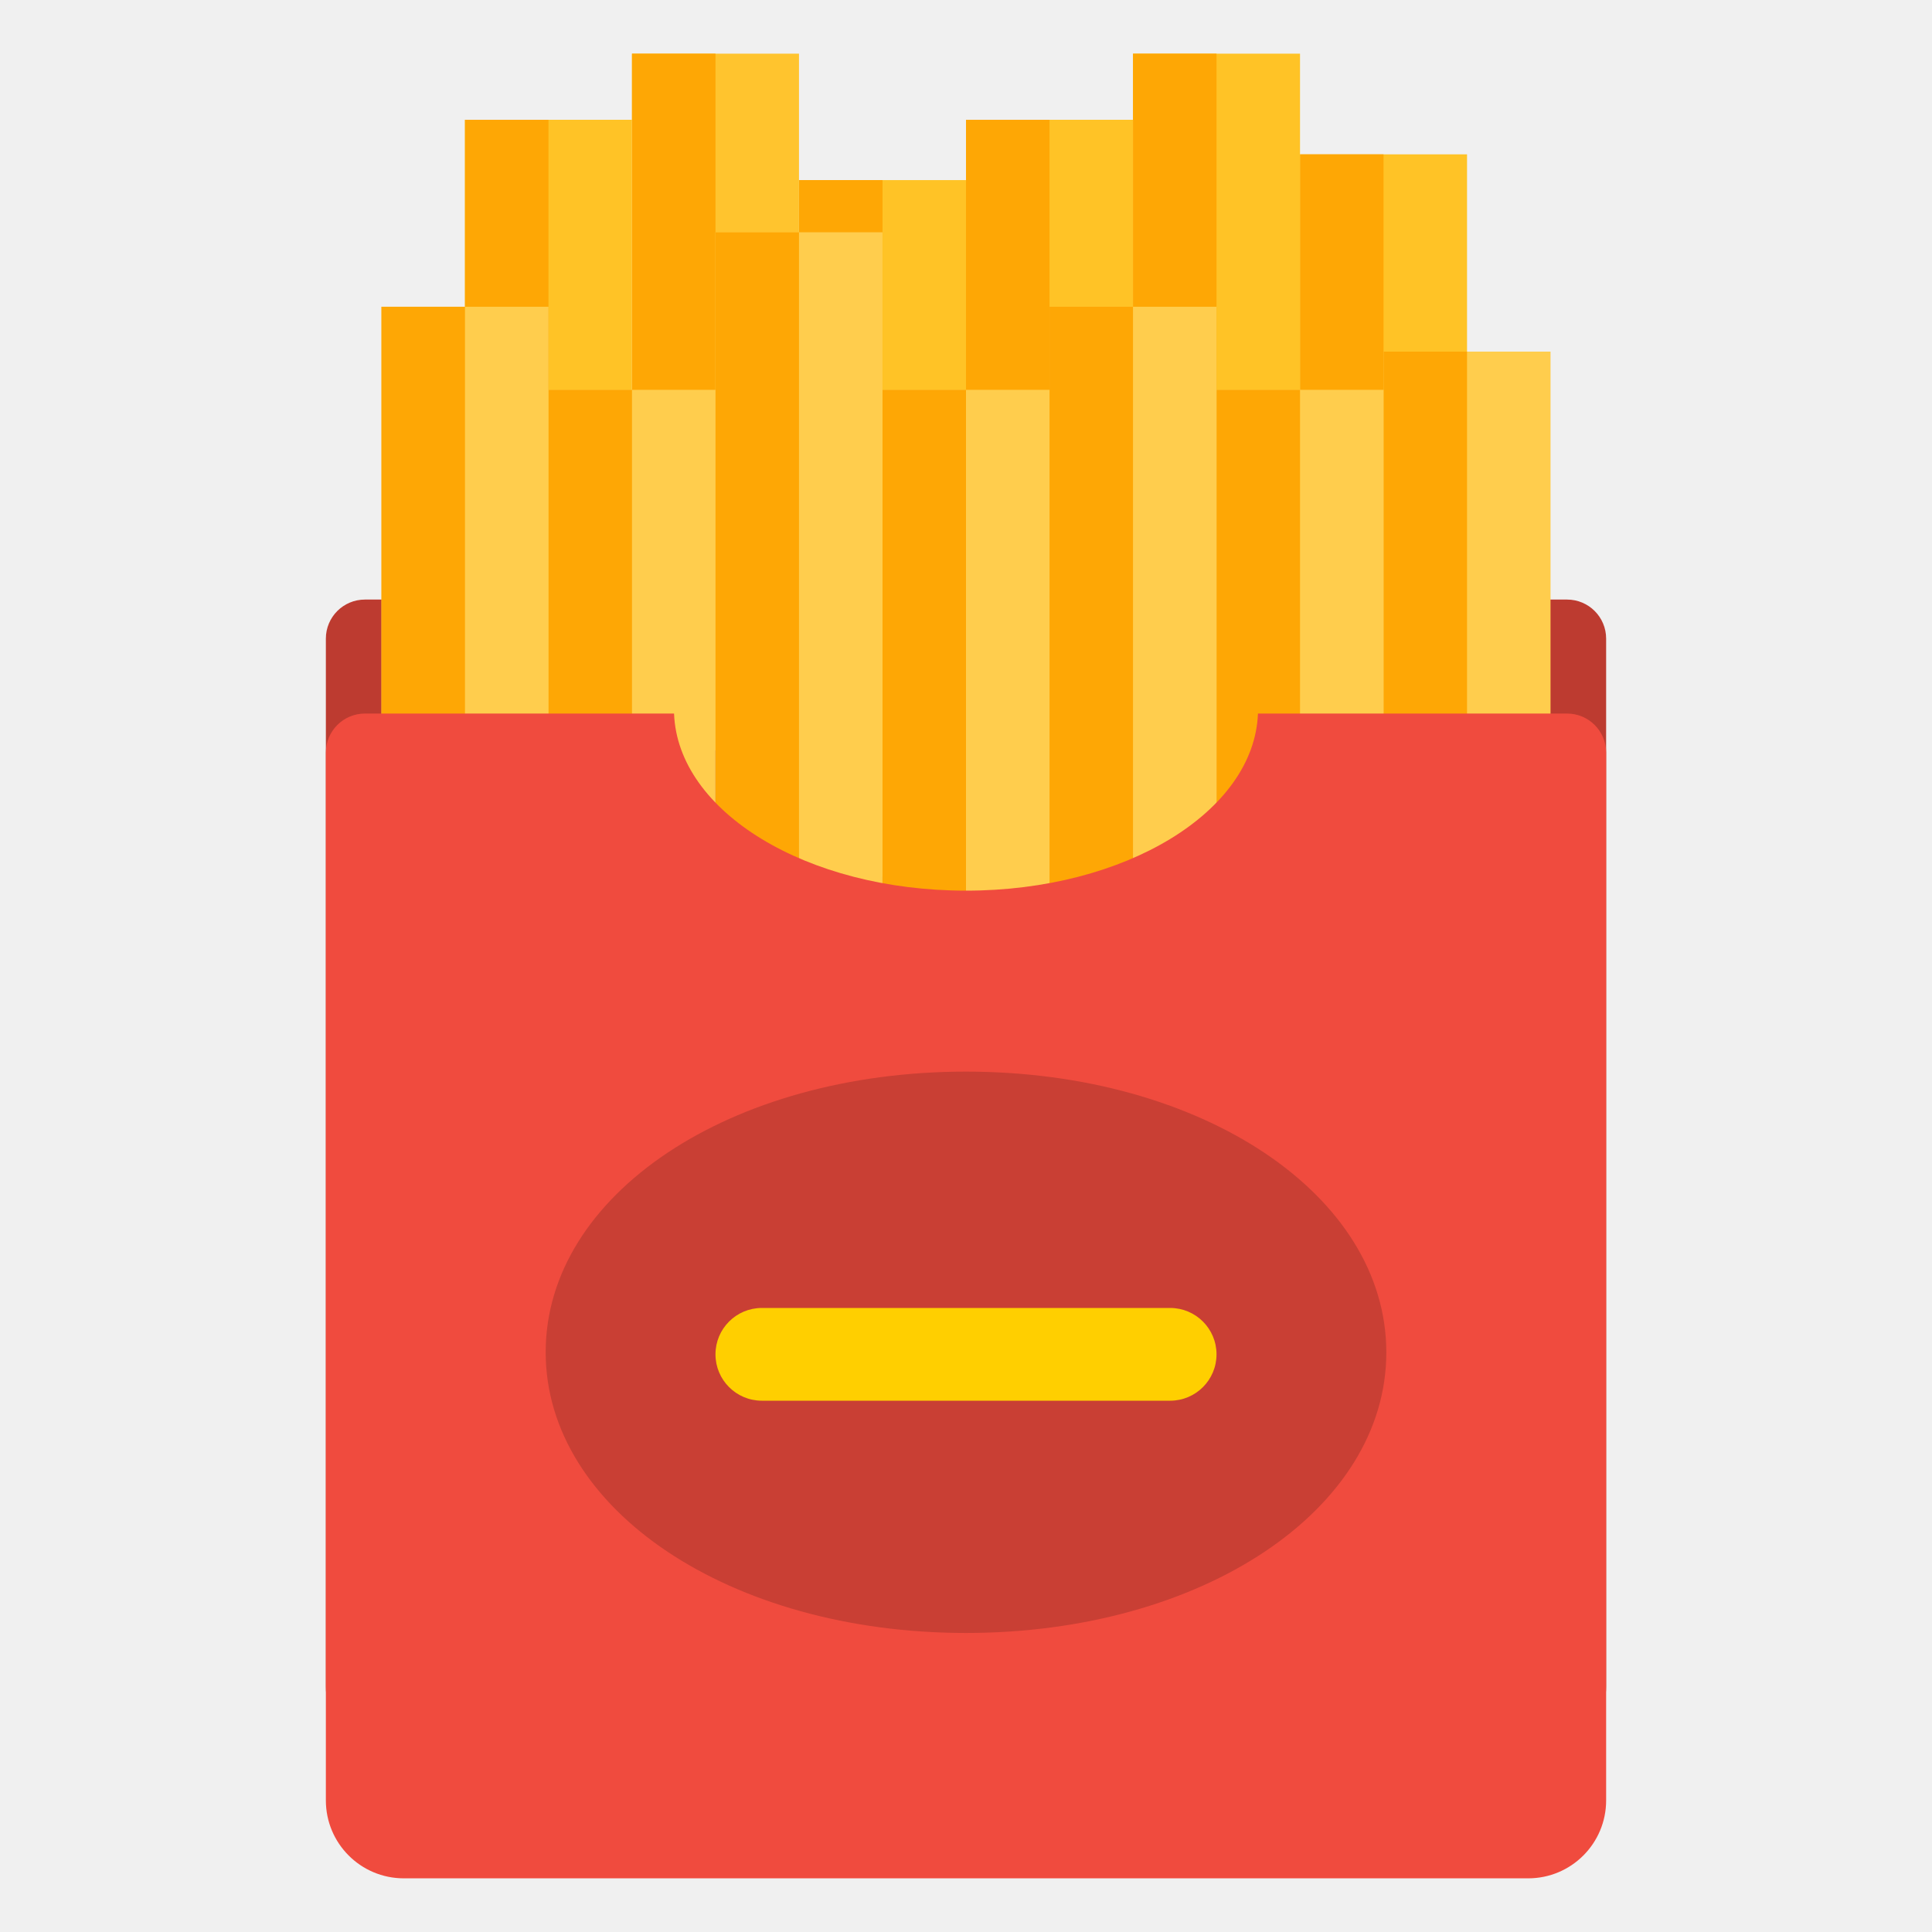
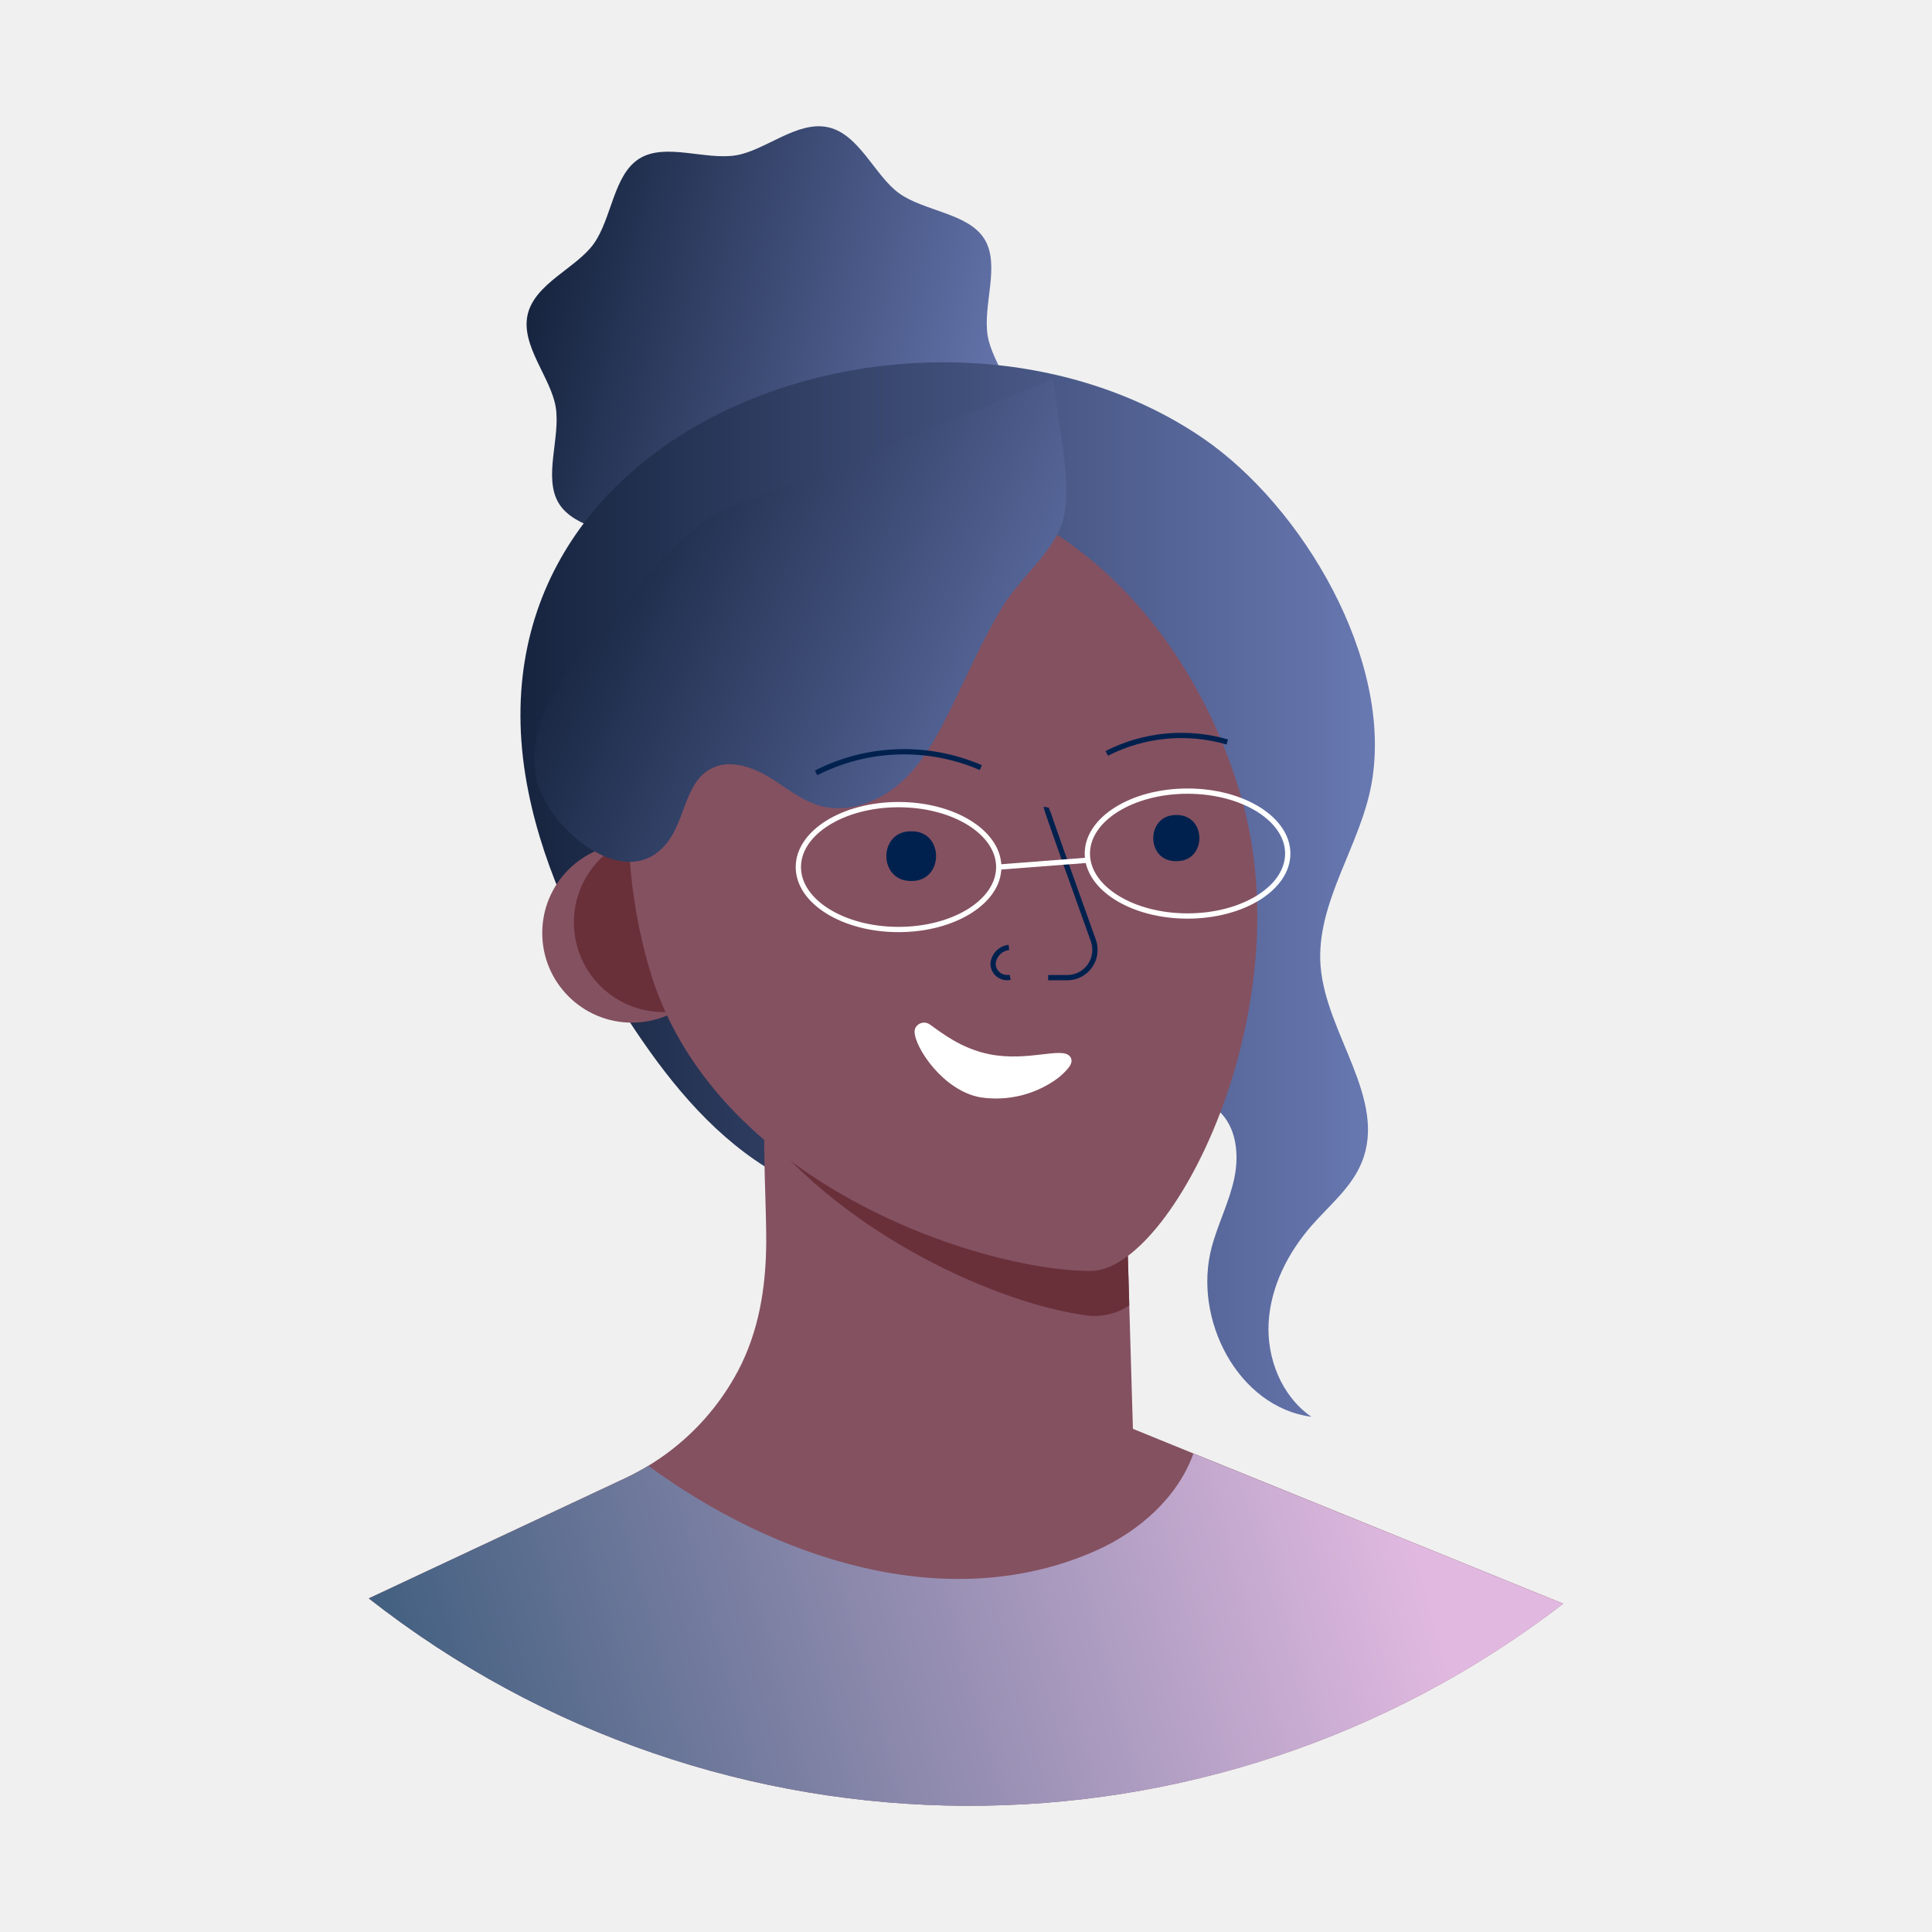
- <svg xmlns="http://www.w3.org/2000/svg" viewBox="0 0 90 90">
+ <svg xmlns="http://www.w3.org/2000/svg" xmlns:xlink="http://www.w3.org/1999/xlink" id="Layer_1" data-name="Layer 1" viewBox="0 0 366.34 366.34">
  <defs>
-     <style>.cls-1{fill:#bd3b30;}.cls-2{fill:#ffc326;}.cls-3{fill:#fea705;}.cls-4{fill:#ffcd4d;}.cls-5{fill:#ffc42e;}.cls-6{fill:#e6e7e8;}.cls-7{fill:#f04b3e;}.cls-8{fill:#c93f34;}.cls-9{fill:#ffcf00;}</style>
+     <style>.cls-1{fill:url(#linear-gradient);}.cls-2{fill:url(#linear-gradient-2);}.cls-3{fill:#845161;}.cls-4{fill:#69303a;}.cls-5{fill:url(#linear-gradient-3);}.cls-6,.cls-8{fill:none;stroke-miterlimit:10;}.cls-6{stroke:#fff;}.cls-7{fill:url(#linear-gradient-4);}.cls-8{stroke:#00214e;}.cls-9{fill:#00214e;}.cls-10{fill:#fff;}</style>
+     <linearGradient id="linear-gradient" x1="-1177.82" y1="131.56" x2="-1082.82" y2="131.56" gradientTransform="translate(1276.99 198.93) rotate(13.12)" gradientUnits="userSpaceOnUse">
+       <stop offset="0" stop-color="#16243f" />
+       <stop offset="1" stop-color="#6878b1" />
+     </linearGradient>
+     <linearGradient id="linear-gradient-2" x1="98.71" y1="168.67" x2="260.69" y2="168.67" gradientTransform="matrix(1, 0, 0, 1, 0, 0)" xlink:href="#linear-gradient" />
+     <linearGradient id="linear-gradient-3" x1="58.45" y1="339.99" x2="265.95" y2="282.46" gradientUnits="userSpaceOnUse">
+       <stop offset="0" stop-color="#315676" />
+       <stop offset="1" stop-color="#e1b9e0" />
+     </linearGradient>
+     <linearGradient id="linear-gradient-4" x1="111.94" y1="98.26" x2="210.94" y2="139.54" gradientTransform="matrix(1, 0, 0, 1, 0, 0)" xlink:href="#linear-gradient" />
  </defs>
-   <g id="french-fries">
-     <g id="french-fries-2" data-name="french-fries">
-       <path class="cls-1" d="M58.6,27.93c-.17,4.57-6.18,8.25-13.6,8.25S31.57,32.5,31.4,27.93H17a1.82,1.82,0,0,0-1.82,1.82V78.56a3.63,3.63,0,0,0,3.63,3.63H71.19a3.63,3.63,0,0,0,3.63-3.63V29.75A1.82,1.82,0,0,0,73,27.93Z" />
-       <rect class="cls-2" x="60.56" y="7.19" width="7.78" height="32.45" />
-       <rect class="cls-3" x="60.56" y="7.19" width="3.89" height="32.45" />
-       <rect class="cls-2" x="52.78" y="2.5" width="7.78" height="32.45" />
-       <rect class="cls-3" x="52.78" y="2.5" width="3.89" height="32.45" />
-       <rect class="cls-2" x="45" y="5.58" width="7.78" height="32.45" />
-       <rect class="cls-3" x="45" y="5.58" width="3.89" height="32.45" />
-       <rect class="cls-2" x="37.22" y="8.39" width="7.78" height="32.45" />
-       <rect class="cls-3" x="37.22" y="8.39" width="3.89" height="32.45" />
-       <rect class="cls-4" x="64.45" y="16.38" width="7.78" height="32.45" />
-       <rect class="cls-3" x="64.45" y="16.38" width="3.89" height="32.45" />
-       <rect class="cls-4" x="56.67" y="18.16" width="7.78" height="32.45" />
-       <rect class="cls-3" x="56.67" y="18.16" width="3.89" height="32.45" />
-       <rect class="cls-4" x="48.89" y="14.29" width="7.78" height="32.45" />
-       <rect class="cls-3" x="48.89" y="14.29" width="3.89" height="32.45" />
-       <rect class="cls-4" x="41.11" y="18.16" width="7.78" height="32.45" />
-       <rect class="cls-3" x="41.11" y="18.16" width="3.89" height="32.45" />
-       <rect class="cls-5" x="29.44" y="2.5" width="7.78" height="32.45" />
-       <rect class="cls-3" x="29.44" y="2.5" width="3.89" height="32.45" />
-       <rect class="cls-2" x="21.66" y="5.58" width="7.78" height="32.45" />
-       <rect class="cls-3" x="21.66" y="5.58" width="3.89" height="32.45" />
-       <rect class="cls-4" x="33.33" y="10.82" width="7.78" height="32.45" />
-       <rect class="cls-3" x="33.33" y="10.82" width="3.89" height="32.45" />
-       <rect class="cls-4" x="25.55" y="18.16" width="7.78" height="32.45" />
-       <rect class="cls-3" x="25.55" y="18.16" width="3.89" height="32.45" />
-       <rect class="cls-4" x="17.77" y="14.29" width="7.78" height="32.45" />
-       <rect class="cls-3" x="17.77" y="14.29" width="3.89" height="32.45" />
-       <polygon class="cls-6" points="74.24 50.14 15.64 50.14 15.49 46.38 74.4 46.38 74.24 50.14" />
-       <path class="cls-7" d="M58.6,33.24c-.17,4.57-6.18,8.25-13.6,8.25s-13.43-3.67-13.6-8.25H17a1.82,1.82,0,0,0-1.82,1.82V83.87a3.63,3.63,0,0,0,3.63,3.63H71.19a3.63,3.63,0,0,0,3.63-3.63V35.06A1.82,1.82,0,0,0,73,33.24Z" />
-       <path class="cls-8" d="M45,49.92c-11,0-19.58,5.74-19.58,13.07S34,76.07,45,76.07,64.58,70.33,64.58,63,56,49.92,45,49.92Z" />
-       <rect class="cls-9" x="33.33" y="60.93" width="23.34" height="4.32" rx="2.16" ry="2.16" />
-     </g>
-   </g>
+   <path class="cls-1" d="M192.58,81.19c-1.37,5.88-9.2,8.78-12.51,13.39-3.43,4.79-3.74,13.1-8.66,16.16s-12.52-.34-18.32.62c-5.61.93-11.68,6.68-17.55,5.31s-8.78-9.21-13.39-12.52c-4.79-3.43-13.1-3.74-16.16-8.66s.34-12.51-.62-18.32c-.93-5.61-6.68-11.67-5.31-17.55s9.21-8.78,12.52-13.39c3.43-4.79,3.74-13.1,8.66-16.16s12.51.34,18.32-.62c5.61-.93,11.67-6.67,17.55-5.3s8.78,9.2,13.39,12.51c4.79,3.43,13.1,3.74,16.16,8.66s-.34,12.52.62,18.33C188.21,69.25,194,75.32,192.58,81.19Z" />
+   <path class="cls-2" d="M210.4,216c-2.52,3-4.7,6.28-7.26,9.23-13.62,15.66-43.3,5.37-58.06-4-10.83-6.85-19-17.18-26-27.94-8.6-13.27-15.79-27.7-18.9-43.2C85.93,79.1,177,48.22,228.07,83.07c19,13,36.18,42.16,32,65.53-2.13,11.86-10.57,22.53-9.67,34.54,1,12.94,12.7,25.27,7.8,37.29-1.92,4.7-6.05,8.06-9.41,11.87-4.53,5.15-7.83,11.59-8.23,18.43s2.45,14,8.1,17.92c-13.93-1.86-22.52-18.54-18.91-32.12,1.18-4.46,3.35-8.62,4.3-13.14s.4-9.77-3.05-12.83c-4.43-3.93-11.65-2.44-16.31,1.22A30.41,30.41,0,0,0,210.4,216Z" />
+   <path class="cls-3" d="M296.41,304.08a184.56,184.56,0,0,1-226.48-1l48.66-22.81a47.68,47.68,0,0,0,4.35-2.34l1.12-.7c.4-.25.79-.51,1.18-.78A46.54,46.54,0,0,0,139.91,260c4-7.55,5.32-15.89,5.38-24.39,0-5.72-.31-11.44-.37-17.17q-.06-4.75-.1-9.51l.2.1,1.78.92,5.2,2.69,30.29,5.15,31.12,5.3.72,24.47.22,7.5.47,15.87,11.47,4.67,9,3.64Z" />
+   <path class="cls-4" d="M214.13,247.53a12,12,0,0,1-7.22,2c-14.79-1.59-43.64-13.18-61.8-34.63q0-1.58-.06-3.15l0-2.79,1.78.92,5.2,2.69,30.29,5.15,31.12,5.3Z" />
+   <path class="cls-5" d="M296.41,304.09a184.56,184.56,0,0,1-226.48-1l48.66-22.81a49.22,49.22,0,0,0,4.36-2.34c23.67,17.41,56.63,28.75,85.05,16,8.06-3.62,15.33-10.05,18.29-18.31l9,3.64Z" />
+   <circle class="cls-3" cx="119.82" cy="176.91" r="17" />
+   <circle class="cls-4" cx="125.82" cy="174.91" r="17" />
+   <path class="cls-3" d="M235.36,151.16C247.1,191.85,222.16,241,206.82,241c-21,0-72-16.77-83.73-57.46S127,102.65,158,93.7,223.62,110.48,235.36,151.16Z" />
+   <ellipse class="cls-6" cx="170.38" cy="164.41" rx="19" ry="11.84" />
+   <ellipse class="cls-6" cx="225.18" cy="161.85" rx="19" ry="11.84" />
+   <path class="cls-7" d="M200.54,101.22c-2.4,4.74-7.4,8.86-10.37,13.71-3.89,6.35-6.83,13.25-10.13,19.92-2.45,5-5.18,9.94-9.33,13.61s-10,5.84-15.31,4.31c-3.64-1.05-6.59-3.65-9.85-5.58s-7.43-3.22-10.77-1.42c-4.92,2.64-4.85,9.81-8.37,14.14-8.07,9.93-22.88-3.45-24.67-12.12-2.6-12.67,7.79-23.26,15.35-32,6.31-7.3,14.83-18.44,24.73-20.87.18,0,58-23,58-23,.52,7.73,3.64,19.16,1.78,26.56A13,13,0,0,1,200.54,101.22Z" />
+   <path class="cls-8" d="M198.4,153.06c-.05.24,5.54,15.88,8.93,25.32a5.26,5.26,0,0,1-4.94,7h-3.64" />
+   <path class="cls-8" d="M209.86,142.85a31.18,31.18,0,0,1,22.85-2.16" />
+   <path class="cls-8" d="M154.75,146.55a36.72,36.72,0,0,1,31.23-1" />
+   <line class="cls-6" x1="189.38" y1="164.41" x2="206.32" y2="163.11" />
+   <path class="cls-9" d="M172.92,157.63c6.1,0,6.1,9.37,0,9.42h-.27c-6.11-.05-6.11-9.38,0-9.42h.27Z" />
+   <path class="cls-9" d="M223.18,154.54c5.66.05,5.66,8.7,0,8.75h-.25c-5.67,0-5.67-8.7,0-8.75h.25Z" />
+   <path class="cls-8" d="M191.3,179.65a3.38,3.38,0,0,0-3,3.15,2.65,2.65,0,0,0,3.24,2.5" />
+   <path class="cls-10" d="M173.65,194.77a1.86,1.86,0,0,1,2.68-.5c2.08,1.46,5.88,4.56,11.28,5.63,7.36,1.47,13.75-1.48,15.27.42.86,1.07-.19,2.37-2.2,4.05a19.74,19.74,0,0,1-14.86,3.69c-7.08-1.33-12.4-9.53-12.4-12.44A1.68,1.68,0,0,1,173.65,194.77Z" />
</svg>
